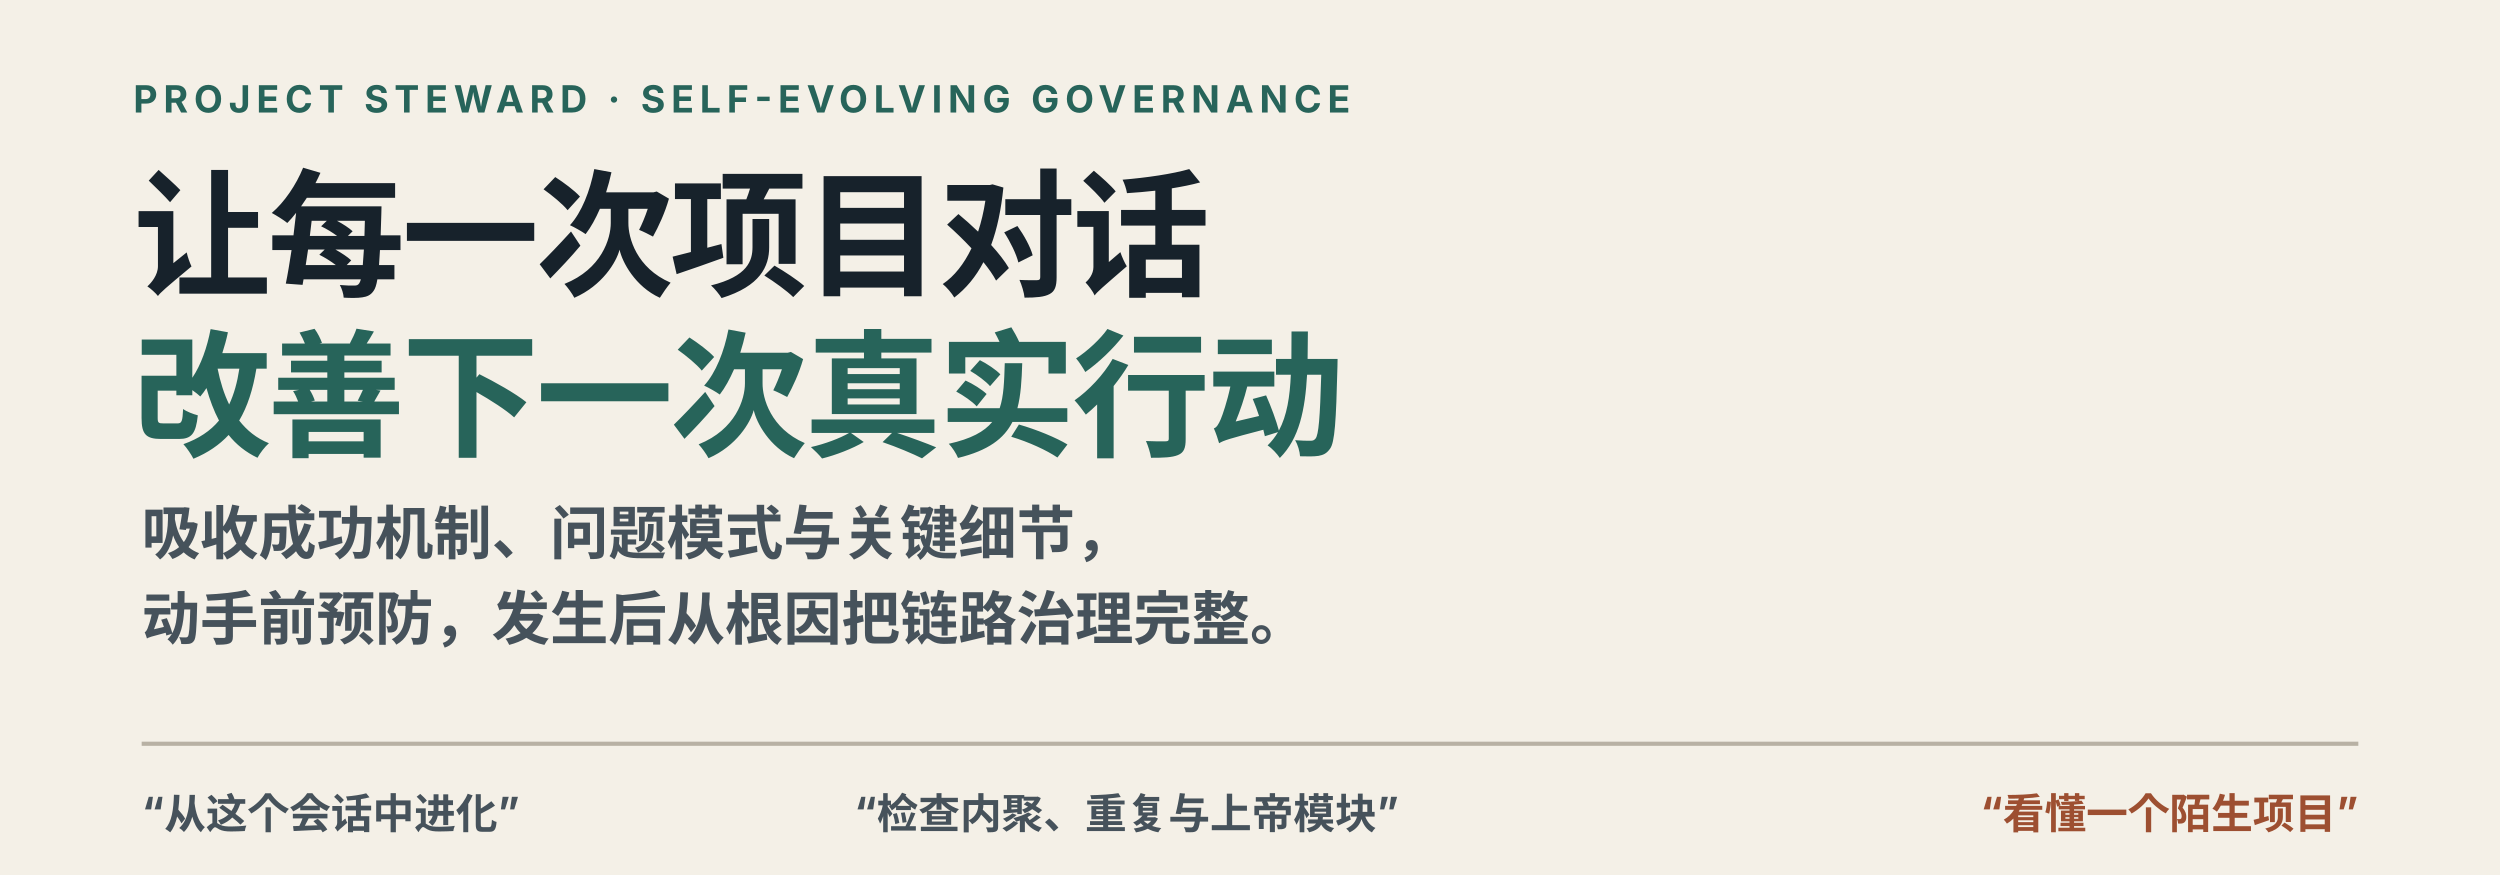
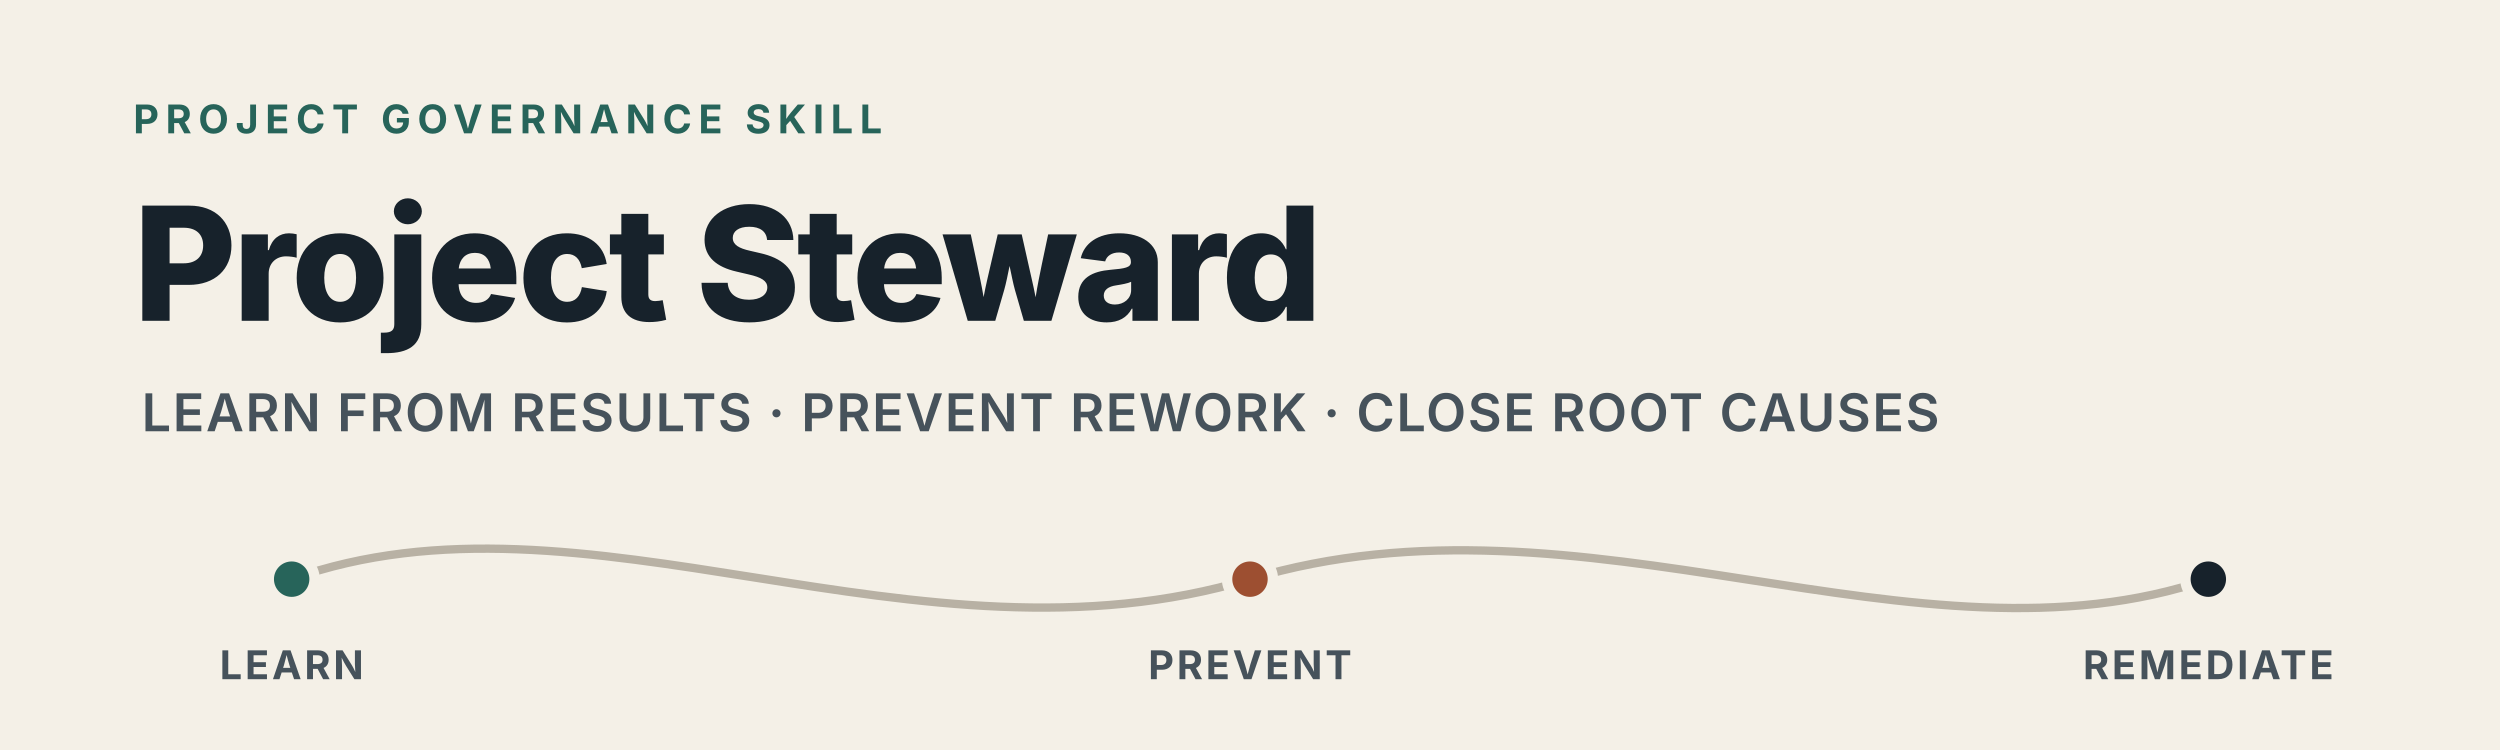
- <svg xmlns="http://www.w3.org/2000/svg" width="1200" height="420" viewBox="0 0 1200 420" role="img" aria-labelledby="title desc">
-   <rect width="1200" height="420" fill="#F4F0E7" />
-   <g id="identity">
-     <text x="64" y="54" fill="#27645A" font-family="-apple-system, BlinkMacSystemFont, 'Segoe UI', 'PingFang SC', sans-serif" font-size="18" font-weight="750" letter-spacing="2.8">
-       PROJECT STEWARD · SELF-EVOLVING GOVERNANCE
-     </text>
-     <text x="64" y="137" fill="#17222B" font-family="-apple-system, BlinkMacSystemFont, 'Segoe UI', 'PingFang SC', sans-serif" font-size="66" font-weight="760" letter-spacing="-1.6">
-       让每一次项目对话
-     </text>
-     <text x="64" y="214" fill="#27645A" font-family="-apple-system, BlinkMacSystemFont, 'Segoe UI', 'PingFang SC', sans-serif" font-size="66" font-weight="760" letter-spacing="-1.6">
-       改善下一次真实行动
-     </text>
-     <text x="68" y="266" fill="#46525B" font-family="-apple-system, BlinkMacSystemFont, 'Segoe UI', 'PingFang SC', sans-serif" font-size="28" font-weight="560">
-       吸收成功机制、问题模式与关键细节，
-     </text>
-     <text x="68" y="307" fill="#46525B" font-family="-apple-system, BlinkMacSystemFont, 'Segoe UI', 'PingFang SC', sans-serif" font-size="28" font-weight="560">
-       动手前预防，发生后从根因把链路治理完整。
-     </text>
+ <svg xmlns="http://www.w3.org/2000/svg" width="1200" height="360" viewBox="0 0 1200 360" role="img" aria-labelledby="title desc">
+   <rect width="1200" height="360" fill="#F4F0E7" />
+   <text x="64" y="64" fill="#27645A" font-family="-apple-system, BlinkMacSystemFont, 'Segoe UI', sans-serif" font-size="19" font-weight="750" letter-spacing="3.2">
+     PROJECT GOVERNANCE SKILL
+   </text>
+   <text x="64" y="154" fill="#17222B" font-family="-apple-system, BlinkMacSystemFont, 'Segoe UI', sans-serif" font-size="76" font-weight="760" letter-spacing="-1.8">
+     Project Steward
+   </text>
+   <text x="68" y="207" fill="#46525B" font-family="-apple-system, BlinkMacSystemFont, 'Segoe UI', sans-serif" font-size="25" font-weight="620" letter-spacing="0.8">
+     LEARN FROM RESULTS · PREVENT REWORK · CLOSE ROOT CAUSES
+   </text>
+   <g id="governance-path" fill="none" stroke-linecap="round" stroke-linejoin="round">
+     <path d="M140 278 C280 228 440 326 600 278 C760 230 920 326 1060 278" stroke="#B8B1A4" stroke-width="4" />
+     <circle cx="140" cy="278" r="11" fill="#27645A" stroke="#F4F0E7" stroke-width="5" />
+     <circle cx="600" cy="278" r="11" fill="#9D4F31" stroke="#F4F0E7" stroke-width="5" />
+     <circle cx="1060" cy="278" r="11" fill="#17222B" stroke="#F4F0E7" stroke-width="5" />
  </g>
-   <g id="example-requests">
-     <path d="M68 357 H1132" fill="none" stroke="#B8B1A4" stroke-width="2" />
-     <text x="68" y="397" fill="#46525B" font-family="-apple-system, BlinkMacSystemFont, 'Segoe UI', 'PingFang SC', sans-serif" font-size="20" font-weight="650">“从这个会话中进化”</text>
-     <text x="410" y="397" fill="#46525B" font-family="-apple-system, BlinkMacSystemFont, 'Segoe UI', 'PingFang SC', sans-serif" font-size="20" font-weight="650">“检查内聚、重复与上帝模块”</text>
-     <text x="1132" y="397" text-anchor="end" fill="#9D4F31" font-family="-apple-system, BlinkMacSystemFont, 'Segoe UI', 'PingFang SC', sans-serif" font-size="20" font-weight="750">“看懂一个陌生项目”</text>
+   <g fill="#46525B" font-family="-apple-system, BlinkMacSystemFont, 'Segoe UI', sans-serif" font-size="19" font-weight="720" letter-spacing="1.4">
+     <text x="140" y="326" text-anchor="middle">LEARN</text>
+     <text x="600" y="326" text-anchor="middle">PREVENT</text>
+     <text x="1060" y="326" text-anchor="middle">REMEDIATE</text>
  </g>
</svg>
